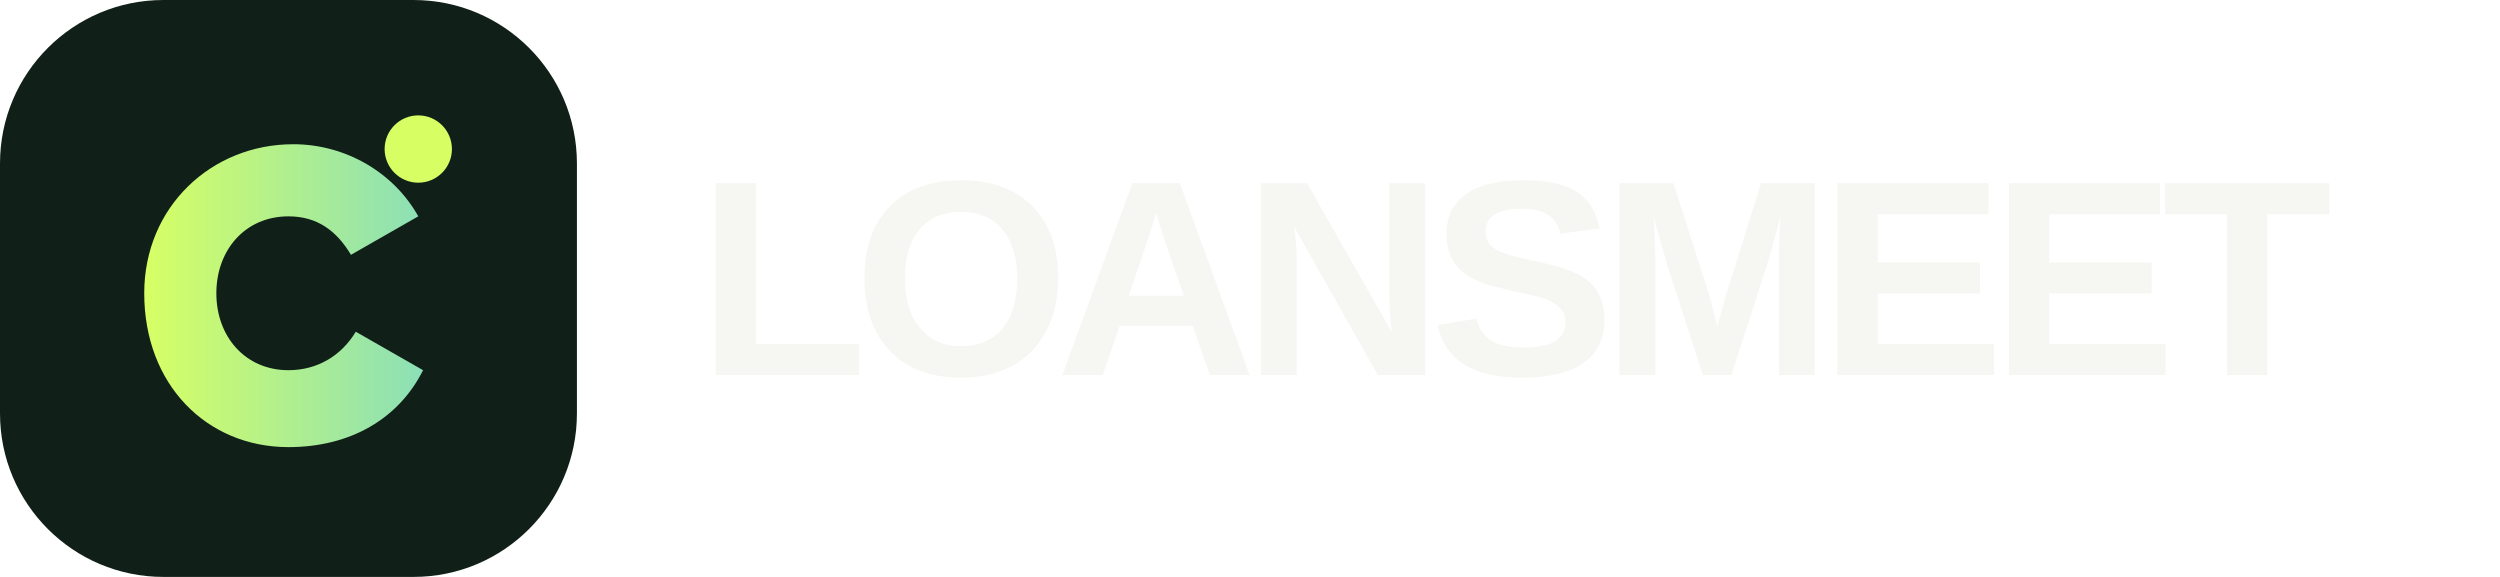
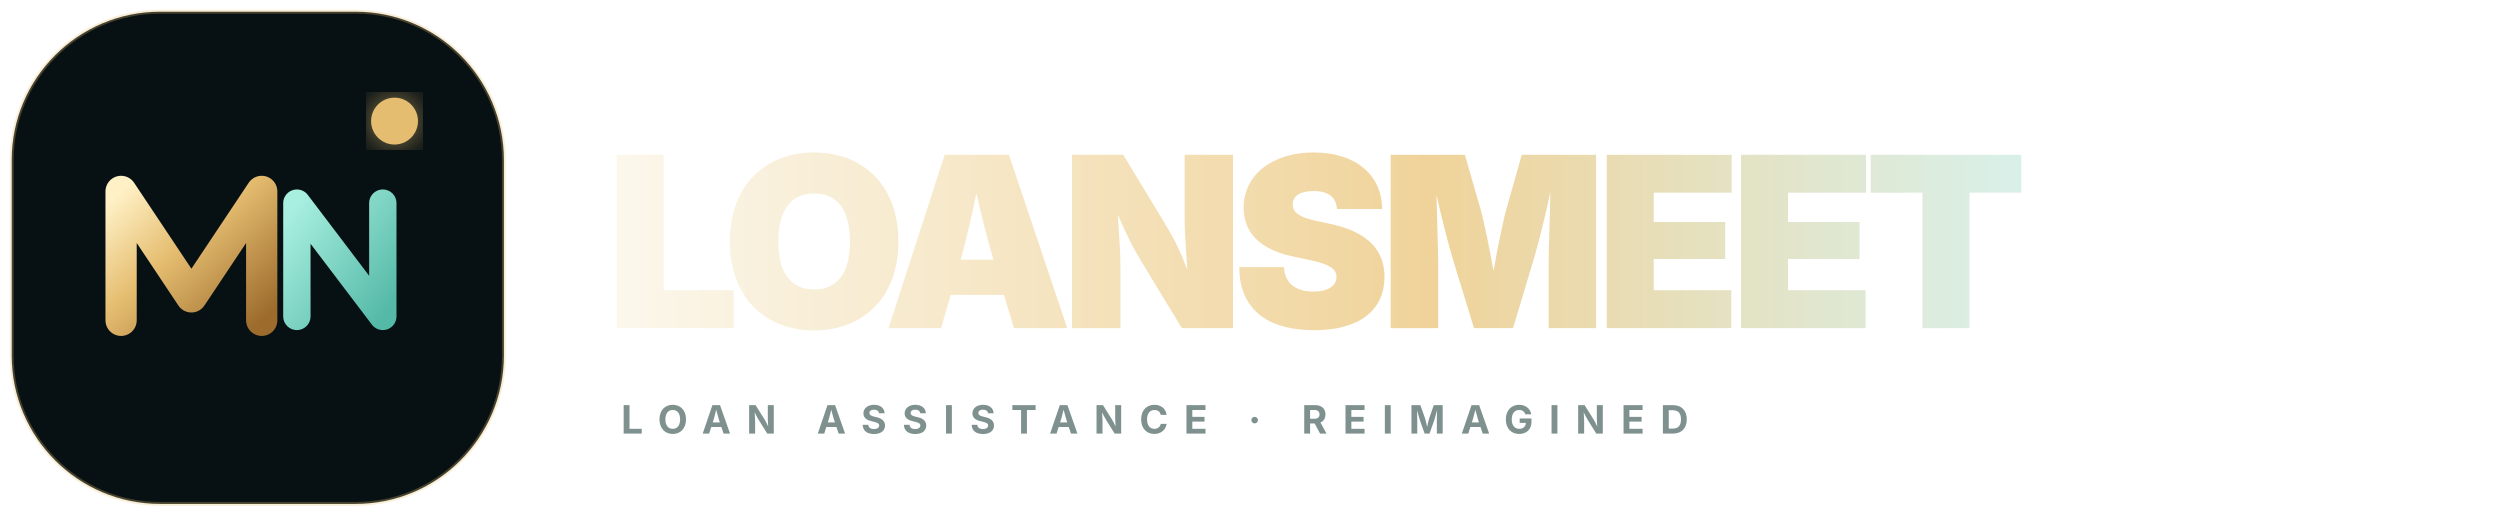
- <svg xmlns="http://www.w3.org/2000/svg" viewBox="0 0 520 120">
+ <svg xmlns="http://www.w3.org/2000/svg" viewBox="0 0 640 132" role="img" aria-labelledby="title desc">
  <defs>
-     <linearGradient id="g" x1="0" x2="1">
-       <stop stop-color="#d7ff64" />
-       <stop offset="1" stop-color="#8ce0b7" />
+     <linearGradient id="gold" x1="0" y1="0" x2="1" y2="1">
+       <stop stop-color="#fff1c6" />
+       <stop offset=".42" stop-color="#e5bd70" />
+       <stop offset="1" stop-color="#9d6c2d" />
    </linearGradient>
+     <linearGradient id="mint" x1="0" y1="0" x2="1" y2="1">
+       <stop stop-color="#a8efe0" />
+       <stop offset="1" stop-color="#55b9a7" />
+     </linearGradient>
+     <linearGradient id="word" x1="0" y1="0" x2="1" y2="0">
+       <stop stop-color="#fbf7eb" />
+       <stop offset=".58" stop-color="#f0d39a" />
+       <stop offset="1" stop-color="#d9f0e9" />
+     </linearGradient>
+     <filter id="glow">
+       <feGaussianBlur stdDeviation="5" result="b" />
+       <feMerge>
+         <feMergeNode in="b" />
+         <feMergeNode in="SourceGraphic" />
+       </feMerge>
+     </filter>
  </defs>
-   <rect width="120" height="120" rx="34" fill="#102019" />
-   <path d="M30 61c0-18 14-31 31-31 11 0 21 6 26 15l-14 8c-3-5-7-8-13-8-9 0-15 7-15 16s6 16 15 16c6 0 11-3 14-8l14 8c-5 10-15 16-28 16-17 0-30-13-30-32Z" fill="url(#g)" />
-   <circle cx="87" cy="31" r="7" fill="#d7ff64" />
-   <text x="145" y="78" font-family="Arial,Helvetica,sans-serif" font-size="58" font-weight="900" letter-spacing="-3" fill="#f6f7f2">LOANSMEET</text>
+   <rect x="3" y="3" width="126" height="126" rx="38" fill="#071013" stroke="#e5bd70" stroke-opacity=".28" />
+   <path d="M31 82V49l18 27 18-27v33" fill="none" stroke="url(#gold)" stroke-width="8" stroke-linecap="round" stroke-linejoin="round" />
+   <path d="M76 81V52l22 29V52" fill="none" stroke="url(#mint)" stroke-width="7" stroke-linecap="round" stroke-linejoin="round" />
+   <circle cx="101" cy="31" r="6" fill="#e5bd70" filter="url(#glow)" />
+   <text x="155" y="84" font-family="Inter,Arial,Helvetica,sans-serif" font-size="61" font-weight="900" letter-spacing="-3" fill="url(#word)">LOANSMEET</text>
+   <text x="159" y="111" font-family="Inter,Arial,Helvetica,sans-serif" font-size="10" font-weight="700" letter-spacing="4" fill="#7f918f">LOAN ASSISTANCE · REIMAGINED</text>
</svg>
